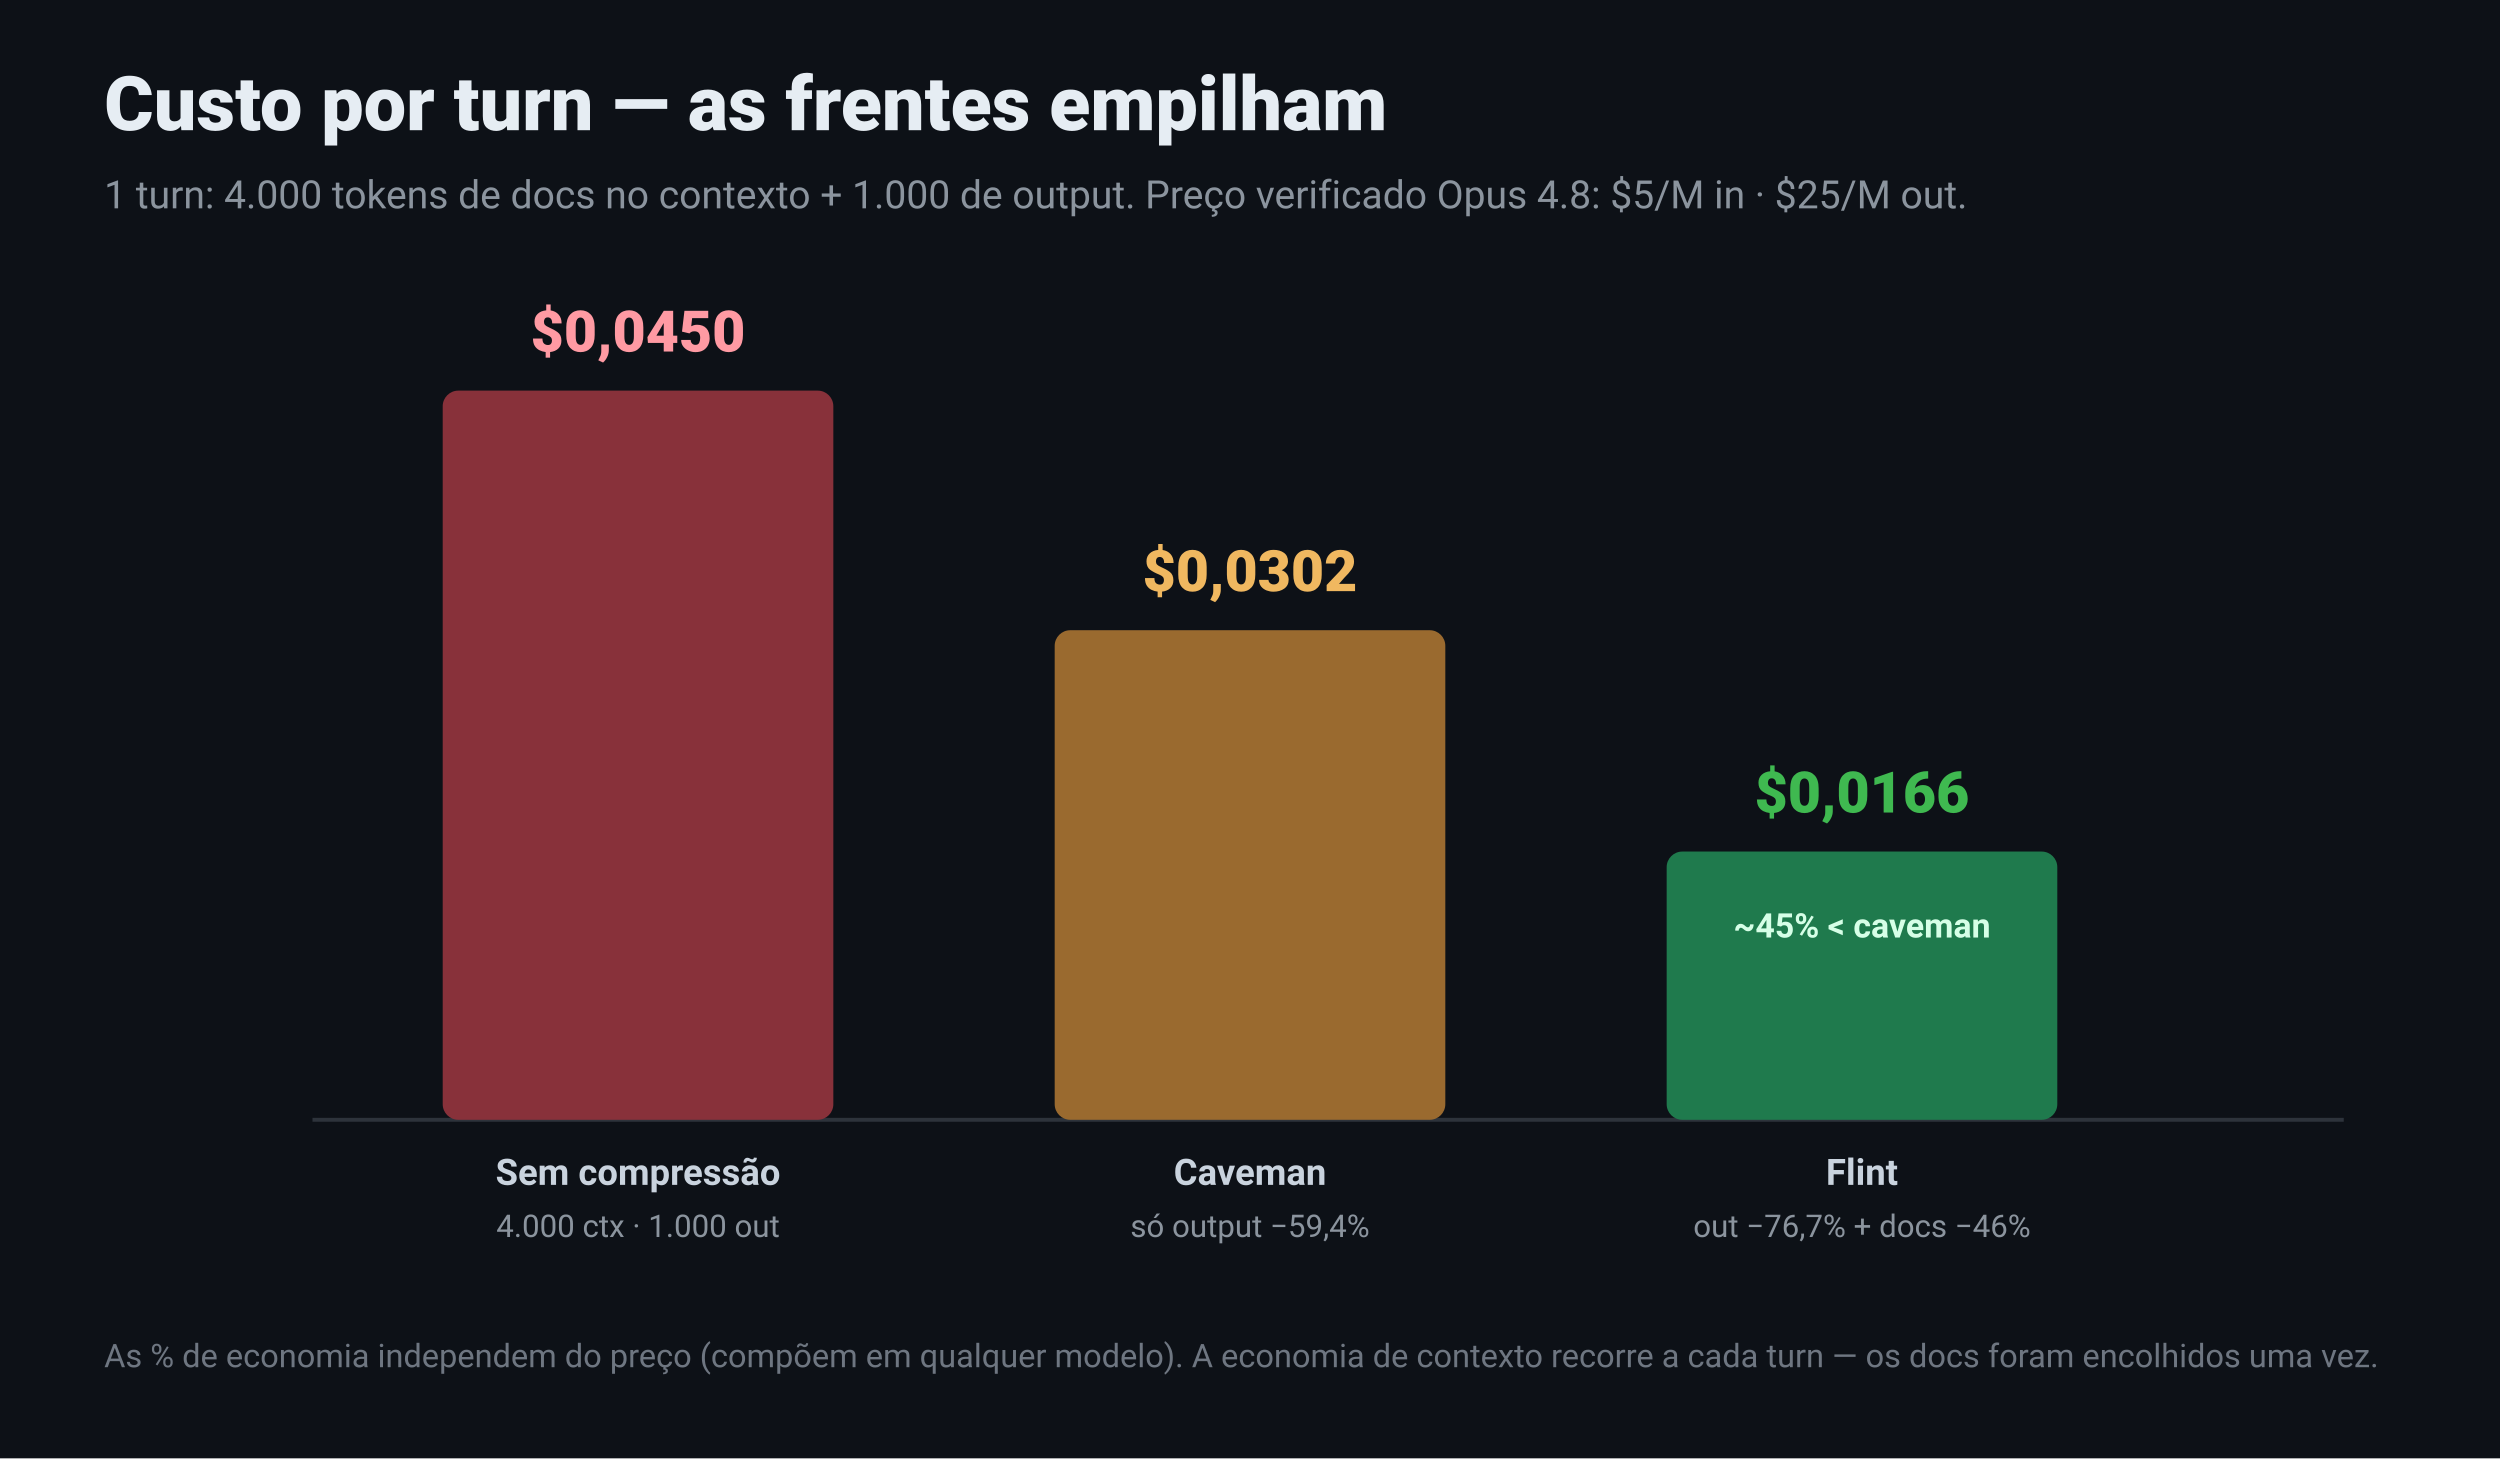
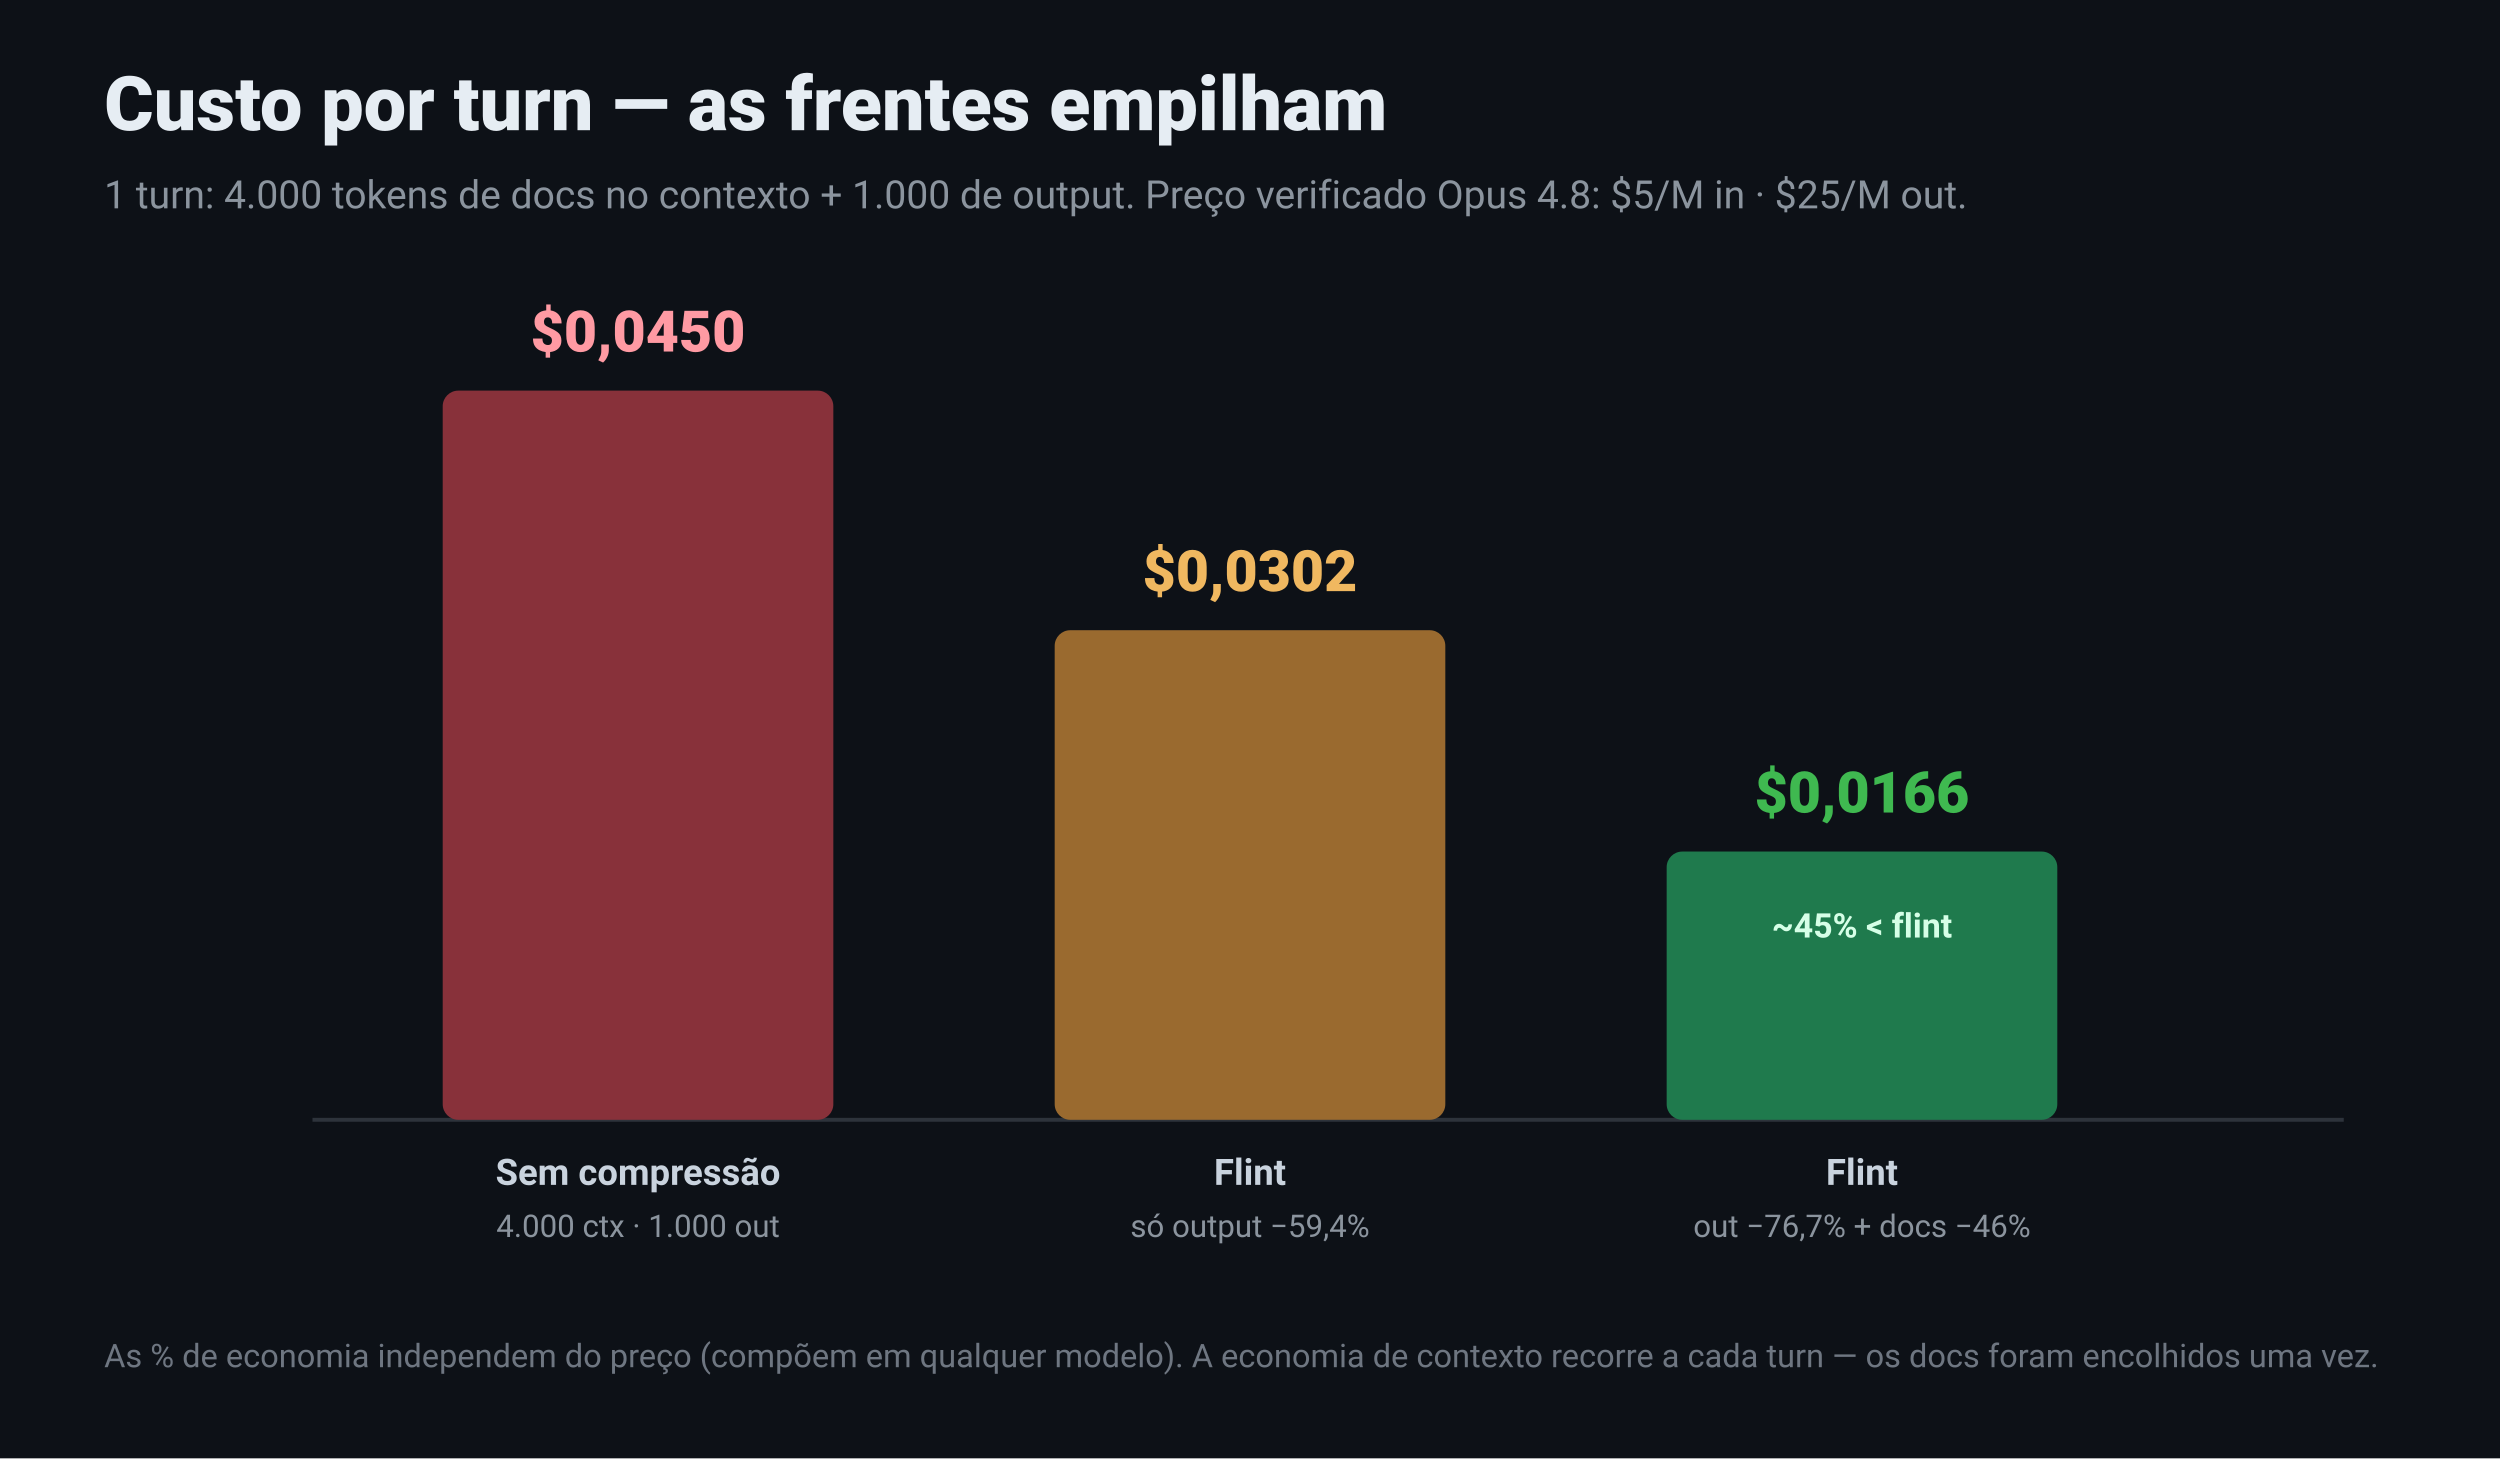
<svg xmlns="http://www.w3.org/2000/svg" viewBox="0 0 960 560" font-family="'Segoe UI',Roboto,Helvetica,Arial,sans-serif">
  <rect width="960" height="560" fill="#0d1117" />
  <text x="40" y="50" fill="#e6edf3" font-size="29" font-weight="800">Custo por turn — as frentes empilham</text>
  <text x="40" y="80" fill="#8b949e" font-size="15">1 turn: 4.000 tokens de docs no contexto + 1.000 de output. Preço verificado Opus 4.8: $5/M in · $25/M out.</text>
  <line x1="120" y1="430" x2="900" y2="430" stroke="#2d333b" stroke-width="1.5" />
  <rect x="170" y="150" width="150" height="280" rx="6" fill="#88313a" />
  <text x="245" y="135" fill="#ff9aa3" font-size="22" font-weight="800" text-anchor="middle">$0,0450</text>
  <text x="245" y="455" fill="#c9d3de" font-size="14" font-weight="600" text-anchor="middle">Sem compressão</text>
  <text x="245" y="475" fill="#8b949e" font-size="12" text-anchor="middle">4.000 ctx · 1.000 out</text>
  <rect x="405" y="242" width="150" height="188" rx="6" fill="#9a6a2f" />
  <text x="480" y="227" fill="#f0b860" font-size="22" font-weight="800" text-anchor="middle">$0,0302</text>
-   <text x="480" y="455" fill="#c9d3de" font-size="14" font-weight="600" text-anchor="middle">Caveman</text>
+   <text x="480" y="455" fill="#c9d3de" font-size="14" font-weight="600" text-anchor="middle">Flint</text>
  <text x="480" y="475" fill="#8b949e" font-size="12" text-anchor="middle">só output −59,4%</text>
  <rect x="640" y="327" width="150" height="103" rx="6" fill="#1f7a4d" />
  <text x="715" y="312" fill="#3fb950" font-size="22" font-weight="800" text-anchor="middle">$0,0166</text>
  <text x="715" y="455" fill="#c9d3de" font-size="14" font-weight="600" text-anchor="middle">Flint</text>
  <text x="715" y="475" fill="#8b949e" font-size="12" text-anchor="middle">out −76,7% + docs −46%</text>
-   <text x="715" y="360" fill="#d6ffe7" font-size="13" font-weight="700" text-anchor="middle">~45% &lt; caveman</text>
+   <text x="715" y="360" fill="#d6ffe7" font-size="13" font-weight="700" text-anchor="middle">~45% &lt; flint</text>
  <text x="40" y="525" fill="#6e7681" font-size="12.5">As % de economia independem do preço (compõem em qualquer modelo). A economia de contexto recorre a cada turn — os docs foram encolhidos uma vez.</text>
</svg>
